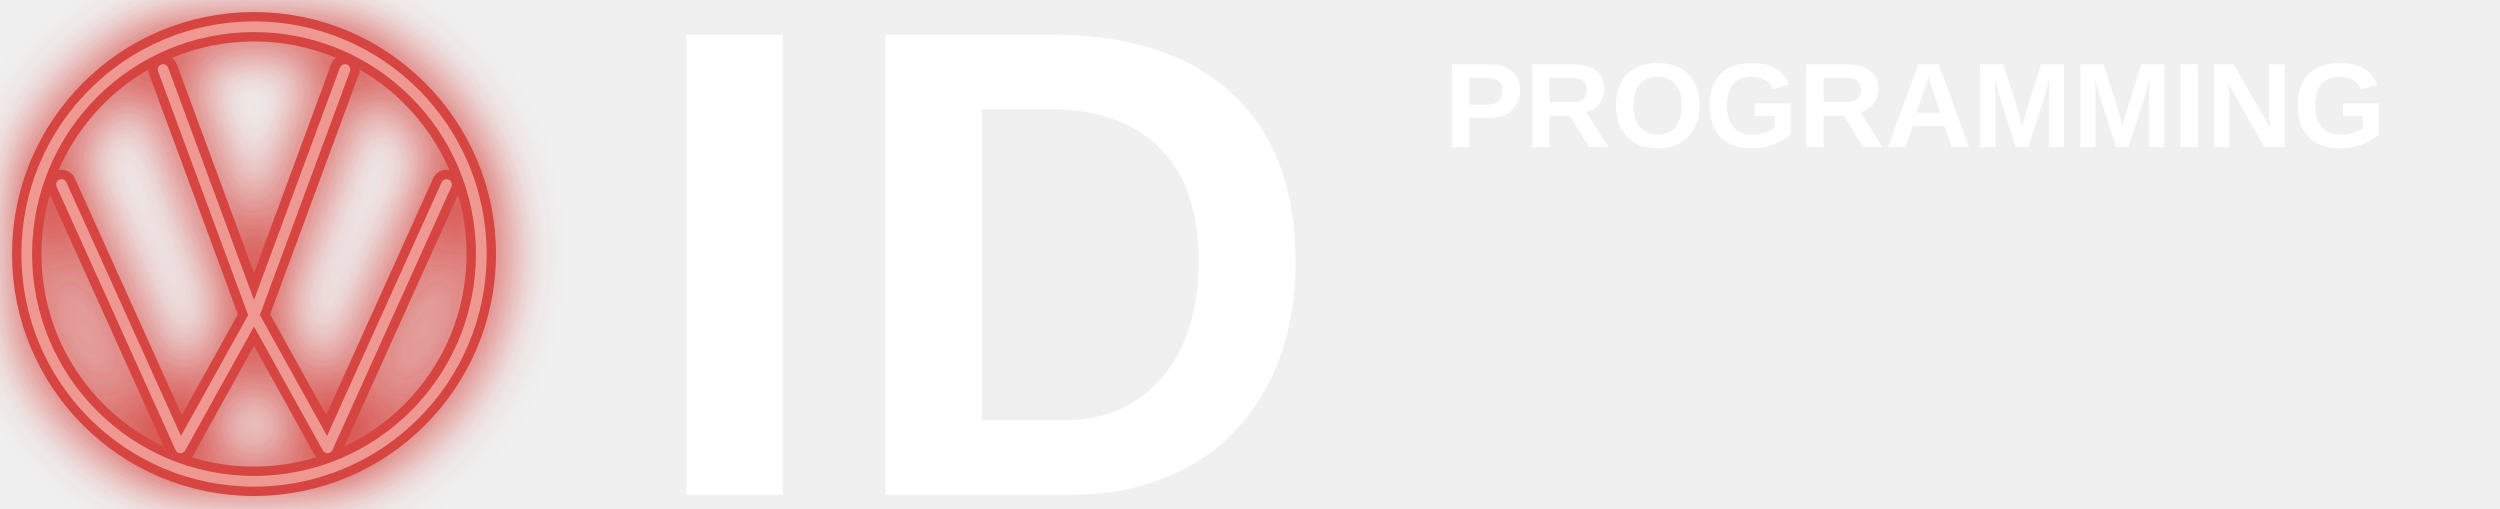
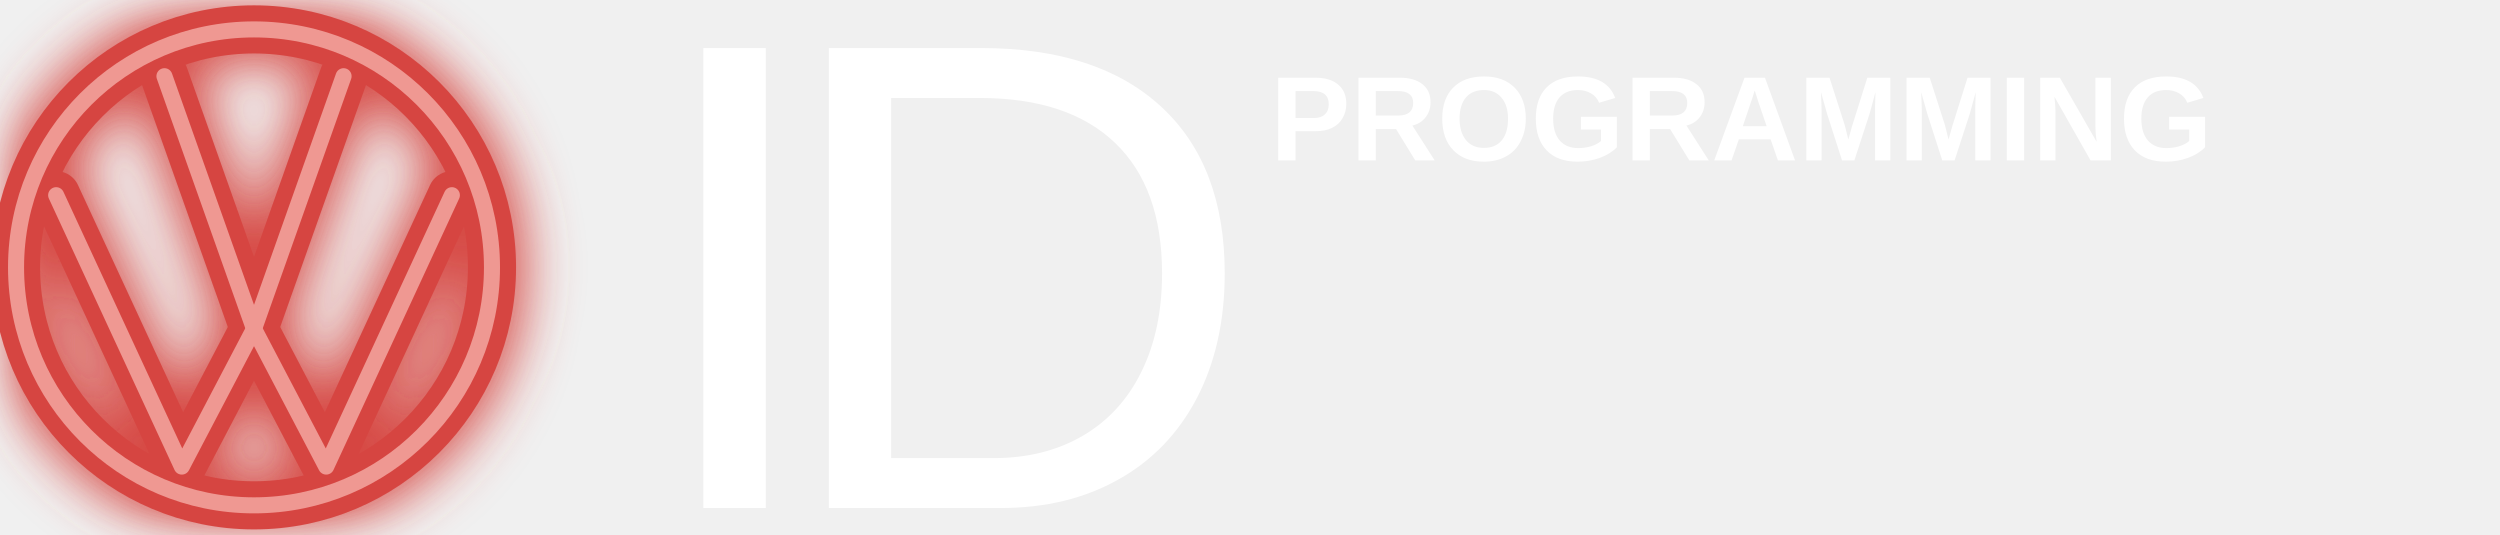
- <svg xmlns="http://www.w3.org/2000/svg" xmlns:xlink="http://www.w3.org/1999/xlink" width="187" height="38" viewBox="0 0 187 38" fill="none">
+ <svg xmlns="http://www.w3.org/2000/svg" xmlns:xlink="http://www.w3.org/1999/xlink" width="187" height="40" viewBox="0 0 187 40" fill="none">
  <defs>
    <g id="vw-emblem" fill="none" stroke-linecap="round" stroke-linejoin="round">
-       <circle cx="19" cy="19" r="17" />
-       <path d="M12.2 5.2 L19 23.6 L25.8 5.2" />
-       <path d="M4.6 13.8 L13.5 33.5 L19 23.6 L24.5 33.5 L33.4 13.8" />
+       <circle cx="19" cy="20" r="17.8" />
+       <path d="M12.3 5.7 L19 24.6 L25.7 5.7" />
+       <path d="M4.2 14.6 L13.6 34.9 L19 24.6 L24.4 34.9 L33.8 14.6" />
    </g>
    <filter id="halo" x="-60%" y="-60%" width="220%" height="220%">
      <feGaussianBlur stdDeviation="2" />
    </filter>
  </defs>
-   <use href="#vw-emblem" xlink:href="#vw-emblem" stroke="#D64541" stroke-width="3.2" filter="url(#halo)" />
-   <use href="#vw-emblem" xlink:href="#vw-emblem" stroke="#D64541" stroke-width="2.2" />
-   <use href="#vw-emblem" xlink:href="#vw-emblem" stroke="#F2A19B" stroke-width="0.8" opacity="0.9" />
-   <text x="48" y="37" font-family="Arial, Helvetica, sans-serif" font-weight="900" font-size="50" fill="#FFFFFF" letter-spacing="1">ID</text>
-   <text x="108" y="11" font-family="Arial, Helvetica, sans-serif" font-weight="900" font-size="9" fill="#FFFFFF" textLength="77" lengthAdjust="spacingAndGlyphs">PROGRAMMING</text>
+   <use href="#vw-emblem" xlink:href="#vw-emblem" stroke="#D64541" stroke-width="4.8" filter="url(#halo)" />
+   <use href="#vw-emblem" xlink:href="#vw-emblem" stroke="#D64541" stroke-width="3.6" />
+   <use href="#vw-emblem" xlink:href="#vw-emblem" stroke="#F2A19B" stroke-width="1.2" opacity="0.9" />
+   <text x="48" y="38" font-family="'Segoe UI', 'Helvetica Neue', Arial, sans-serif" font-weight="400" font-size="50" fill="#FFFFFF" letter-spacing="-4">ID</text>
+   <text x="95" y="12" font-family="'Segoe UI', 'Helvetica Neue', Arial, sans-serif" font-weight="700" font-size="9" fill="#FFFFFF" textLength="80" lengthAdjust="spacingAndGlyphs">PROGRAMMING</text>
</svg>
